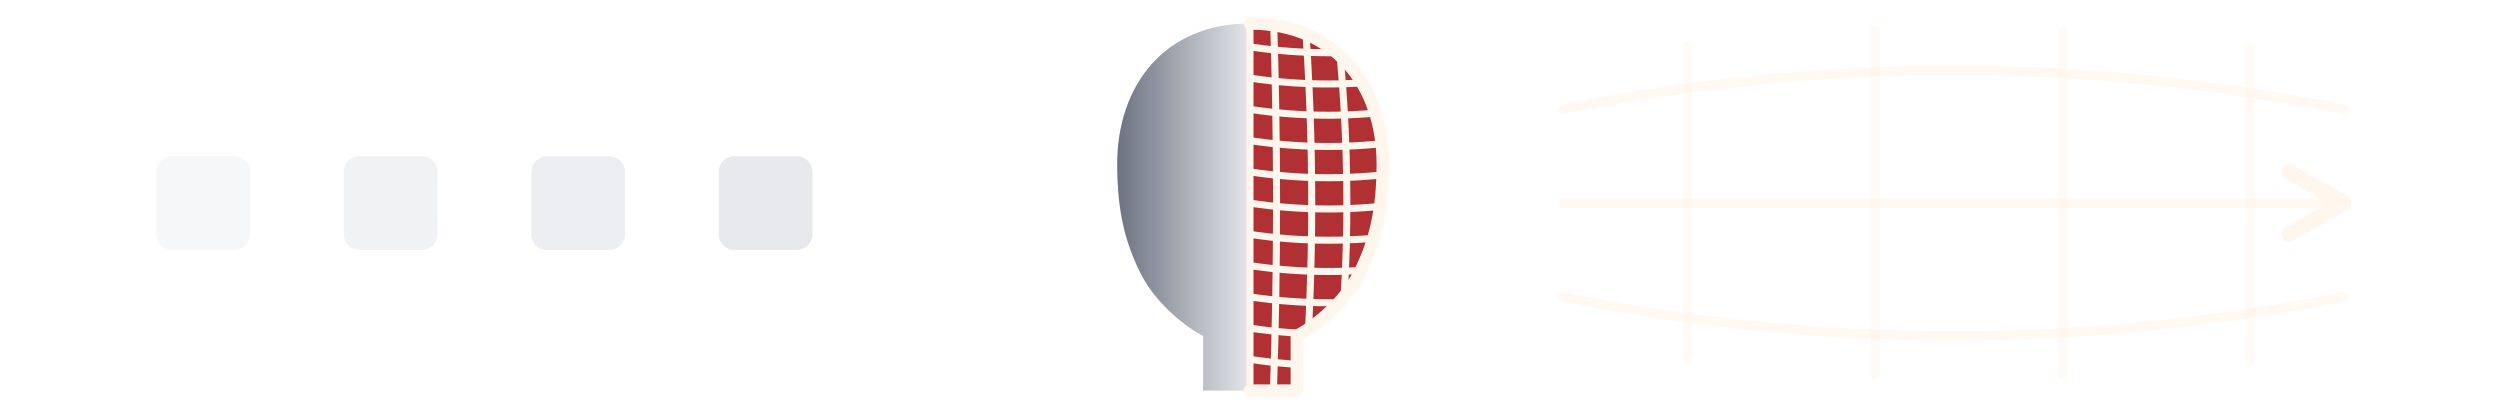
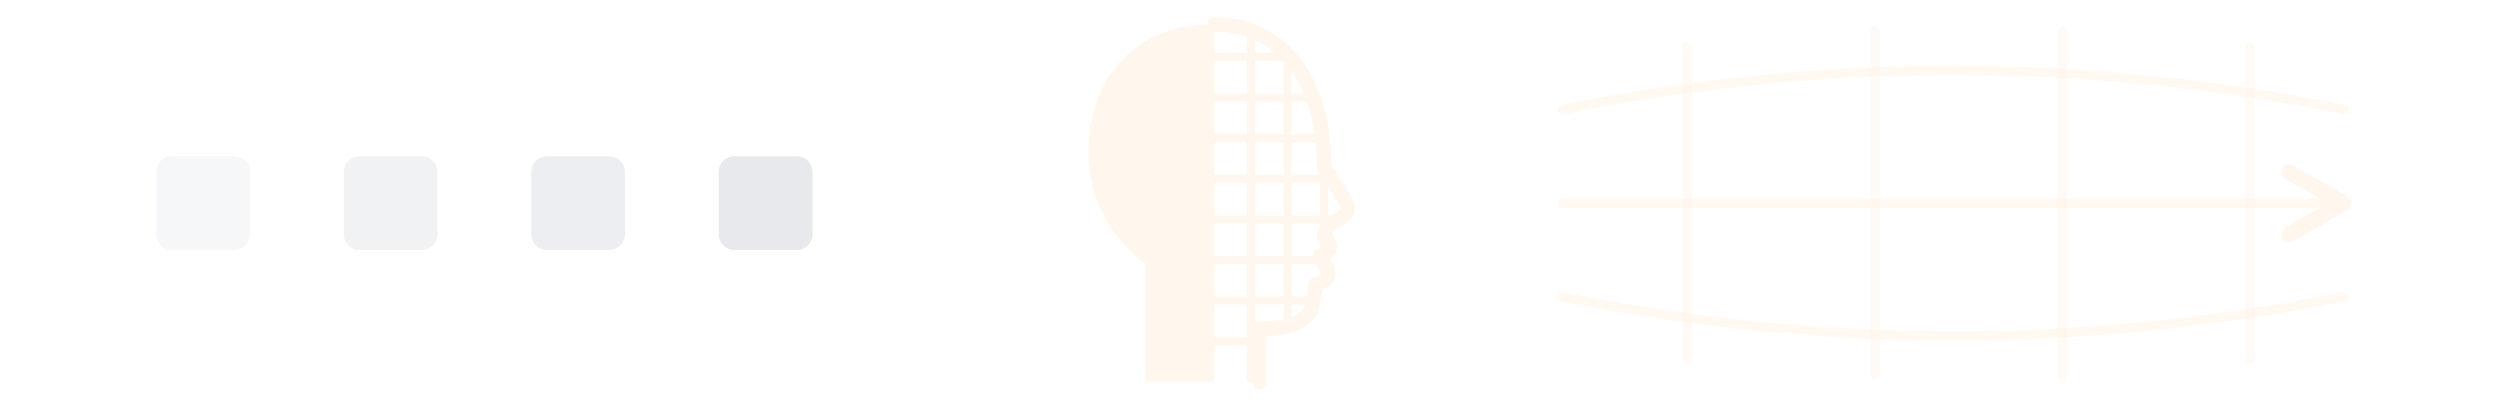
<svg xmlns="http://www.w3.org/2000/svg" viewBox="0 0 320 52" width="320" height="52" fill="none" stroke-linecap="round" stroke-linejoin="round">
-   <defs>
-     <clipPath id="ms-phai">
-       <path d="M160 3 C171 3 177 11 177 21 C177 27 176 31 174 35 C172 39 168 42 166 43 V50 H154 V43 C152 42 148 39 146 35 C144 31 143 27 143 21 C143 11 149 3 160 3 Z" transform="translate(0 0)" />
-     </clipPath>
-     <linearGradient id="ms-xam" x1="0" x2="1">
-       <stop offset="0" stop-color="#6B7280" />
-       <stop offset="1" stop-color="#E5E7EB" />
-     </linearGradient>
-   </defs>
  <g fill="#E5E7EB">
    <rect x="20" y="20" width="12" height="12" rx="2" fill-opacity=".35" />
    <rect x="44" y="20" width="12" height="12" rx="2" fill-opacity=".5" />
    <rect x="68" y="20" width="12" height="12" rx="2" fill-opacity=".7" />
    <rect x="92" y="20" width="12" height="12" rx="2" fill-opacity=".9" />
  </g>
-   <path d="M160 3 C149 3 143 11 143 21 C143 27 144 31 146 35 C148 39 152 42 154 43 V50 H160 Z" fill="url(#ms-xam)" />
-   <g clip-path="url(#ms-phai)" stroke="#FFF7ED" stroke-width=".9">
-     <rect x="160" y="0" width="22" height="52" fill="#B13034" />
-     <path d="M160 6 Q170 7.5 180 6" />
-     <path d="M160 10 Q170 11.5 180 10" />
-     <path d="M160 14 Q170 15.5 180 14" />
-     <path d="M160 18 Q170 19.5 180 18" />
-     <path d="M160 22 Q170 23.5 180 22" />
-     <path d="M160 26 Q170 27.5 180 26" />
-     <path d="M160 30 Q170 31.5 180 30" />
-     <path d="M160 34 Q170 35.5 180 34" />
-     <path d="M160 38 Q170 39.5 180 38" />
-     <path d="M160 42 Q170 43.5 180 42" />
-     <path d="M160 46 Q170 47.5 180 46" />
-     <path d="M163 2 Q163.8 26 163 50" />
-     <path d="M167 2 Q168.8 26 167 50" />
-     <path d="M171 2 Q173.8 26 171 50" />
-     <path d="M175 2 Q178.8 26 175 50" />
-     <path d="M179 2 Q183.8 26 179 50" />
+   <g transform="translate(131 0) scale(.52)">
+     <defs>
+       <clipPath id="ms-dau-h">
+         <path d="M46 6 C28 6 16 19 16 37 C16 49 21 58 30 65 V94 H58 V81 C64 81 69 80 71 76 L72 70 C75 69 76 67 74 65 L73 63 C76 62 76 60 74 58 L75 55 C79 54 81 52 79 49 L74 41 C74 19 63 6 46 6 Z" />
+       </clipPath>
+     </defs>
+     <g clip-path="url(#ms-dau-h)">
+       <rect x="0" y="0" width="47" height="100" fill="#FFF7ED" />
+       <g stroke="#FFF7ED" stroke-width="2">
+         <path d="M47 14 H90 M47 24 H90 M47 34 H90 M47 44 H90 M47 54 H90 M47 64 H90 M47 74 H90 M47 84 H90" />
+         <path d="M56 0 V100 M65 0 V100 M74 0 V100" />
+       </g>
+     </g>
+     <path d="M47 6 C63 6 74 19 74 41 L79 49 C81 52 79 54 75 55 L74 58 C76 60 76 62 73 63 L74 65 C76 67 75 69 72 70 L71 76 C69 80 64 81 58 81 V94" stroke="#FFF7ED" stroke-width="3.6" />
  </g>
-   <path d="M160 3 C171 3 177 11 177 21 C177 27 176 31 174 35 C172 39 168 42 166 43 V50 H160" stroke="#FFF7ED" stroke-width="1.6" />
  <g stroke="#FFF7ED" stroke-width="1.2" stroke-opacity=".8">
    <path d="M200 26 H300" />
    <path d="M200 14 Q250 4 300 14 M200 38 Q250 48 300 38" />
    <path d="M216 6 V46 M240 4 V48 M264 4 V48 M288 6 V46" stroke-opacity=".5" />
  </g>
  <path d="M300 26 l-7 -4 M300 26 l-7 4" stroke="#FFF7ED" stroke-width="2" />
</svg>
